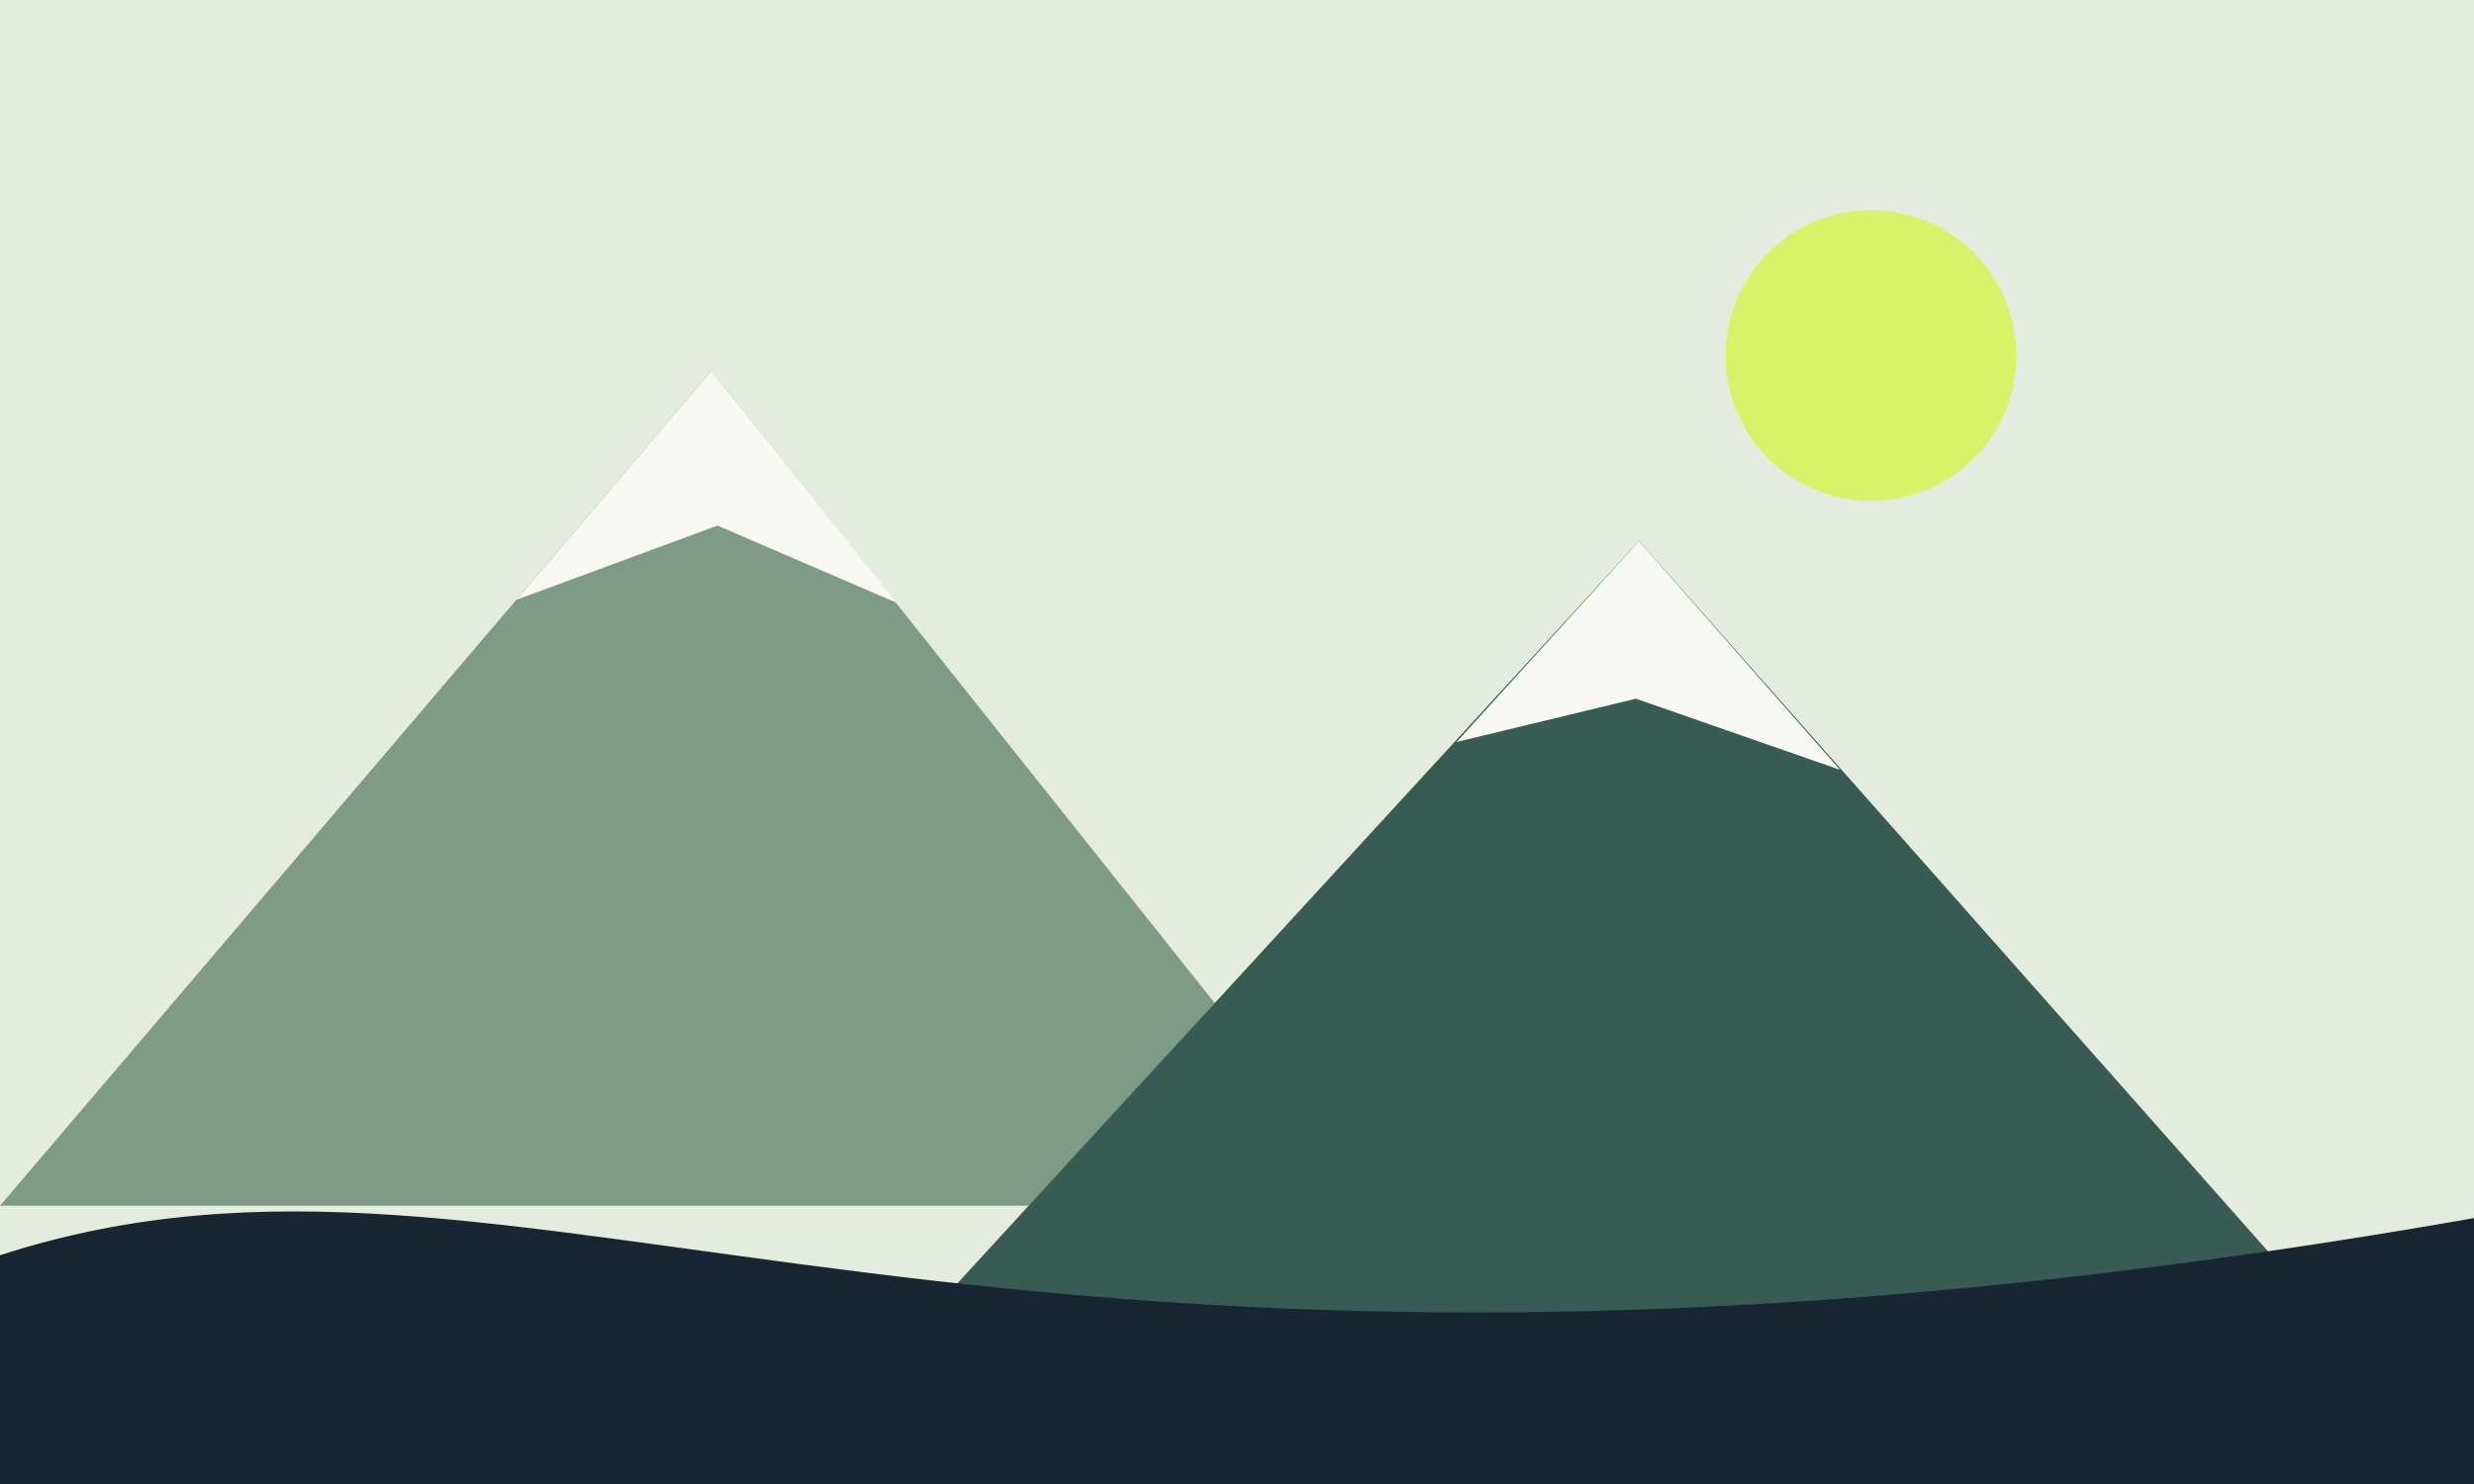
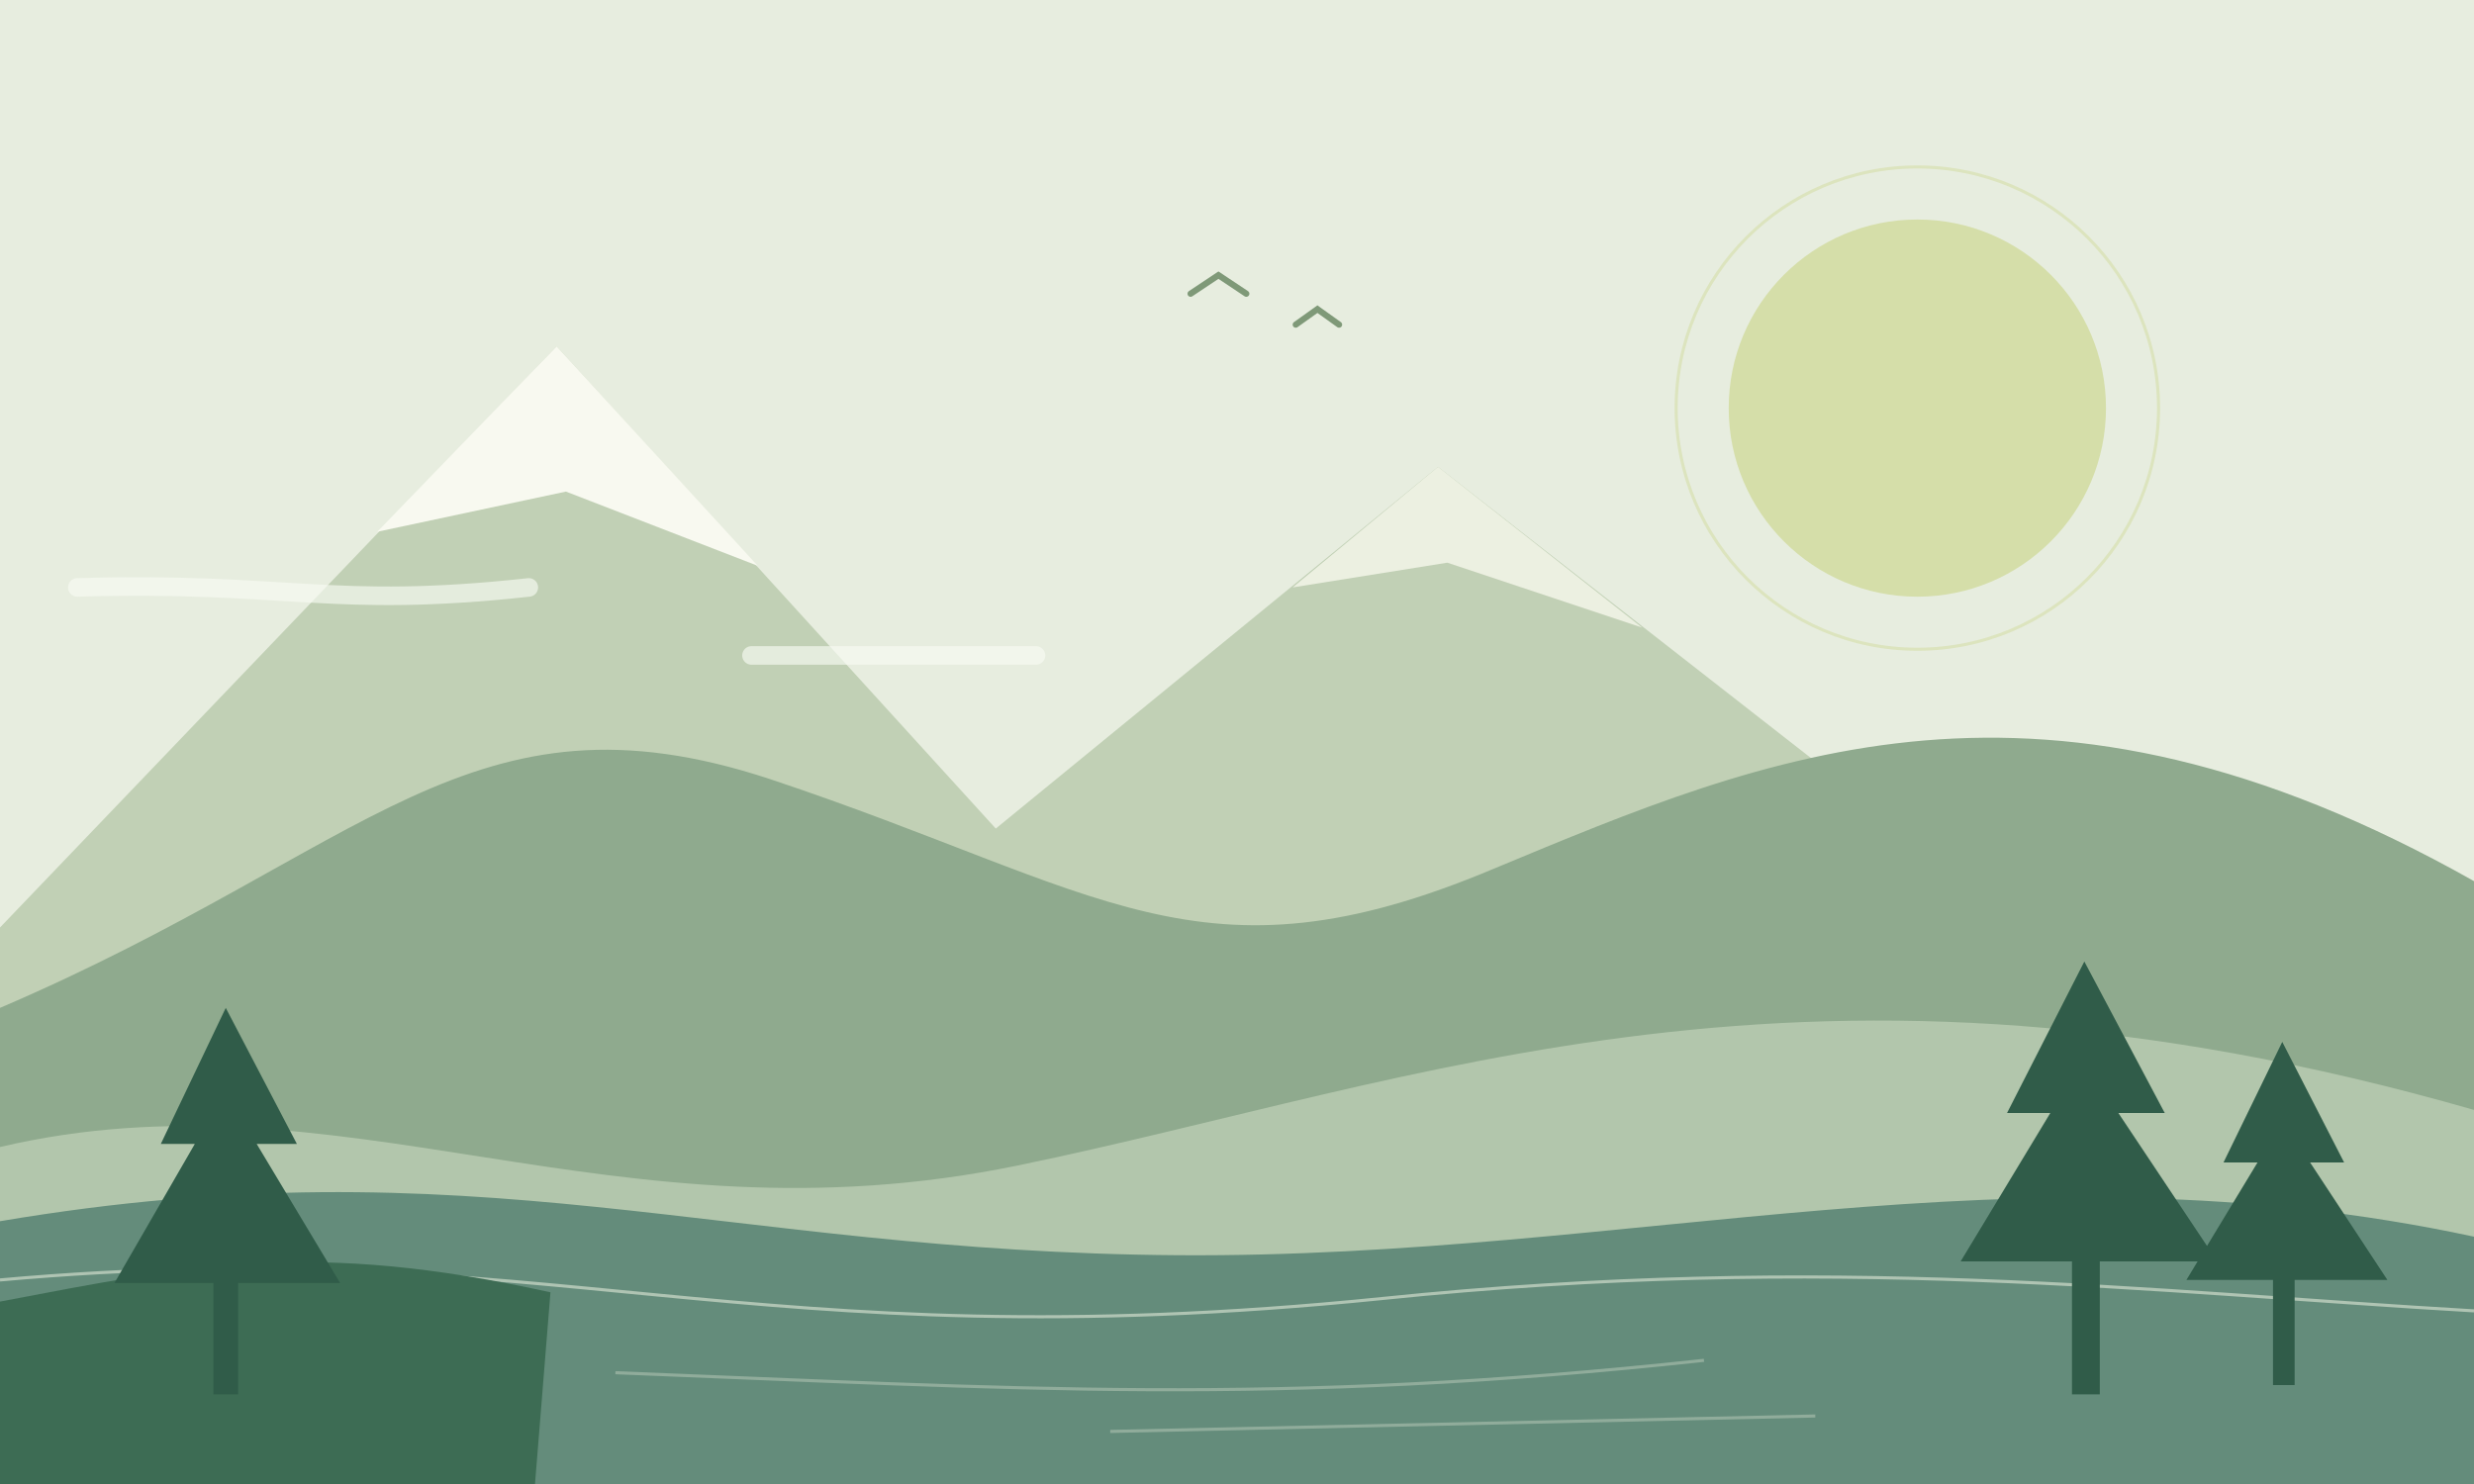
- <svg xmlns="http://www.w3.org/2000/svg" viewBox="0 0 800 480">
-   <rect width="800" height="480" fill="#e4ebdf" />
-   <circle cx="605" cy="115" r="47" fill="#d8f36a" />
-   <path d="M0 390 230 120 445 390Z" fill="#7e9b88" />
-   <path d="M250 480 530 175 800 480Z" fill="#385b53" />
-   <path d="m167 194 63-74 60 75-58-25Z" fill="#f7f7f3" />
-   <path d="m471 240 59-65 65 74-66-23Z" fill="#f7f7f3" />
-   <path d="M0 406c170-55 310 74 800-12v86H0Z" fill="#182533" />
+ <svg xmlns="http://www.w3.org/2000/svg" viewBox="0 0 800 480" fill="none">
+   <rect width="800" height="480" fill="#e7eddf" />
+   <circle cx="620" cy="132" r="61" fill="#d5dea9" />
+   <circle cx="620" cy="132" r="78" stroke="#d5dea9" stroke-opacity=".6" />
+   <path d="M0 300 180 112 322 268 465 151 707 340 800 291V480H0Z" fill="#c1d0b5" />
+   <path d="m122 172 58-60 65 71-62-24Z" fill="#f8f9f0" />
+   <path d="m418 190 47-39 66 52-63-21Z" fill="#ecf0e1" />
+   <path d="M0 326c119-51 152-106 249-74 108 36 139 69 234 29 89-37 177-75 317 4v195H0Z" fill="#8faa8e" />
+   <path d="M0 371c111-26 198 33 329 6s255-80 471-18v121H0Z" fill="#b2c6ac" />
+   <path d="M0 395c154-26 233 10 381 11s270-38 419-6v80H0Z" fill="#648c7b" />
+   <path d="M0 414c178-16 240 27 447 6 145-15 249-2 353 4" stroke="#e1e9d8" stroke-opacity=".6" />
+   <path d="M199 444c128 5 214 11 352-4m-192 23 228-5" stroke="#e1e9d8" stroke-opacity=".35" />
+   <path d="m674 311-25 49h14l-29 48h36v43h9v-43h38l-32-48h15Zm64 26-19 39h11l-23 38h28v34h7v-34h30l-25-38h11Z" fill="#305c49" />
+   <path d="M0 421c63-12 101-20 178-3l-5 62H0Z" fill="#3d6c54" />
+   <path d="m73 326-21 44h11l-26 45h32v36h8v-36h33l-27-45h13Z" fill="#305c49" />
+   <path d="m385 95 9-6 9 6m16 10 7-5 7 5" stroke="#7f9978" stroke-width="2" stroke-linecap="round" />
+   <path d="M25 190c68-2 82 7 146 0m72 22h92" stroke="#f8faf3" stroke-opacity=".65" stroke-width="6" stroke-linecap="round" />
</svg>
